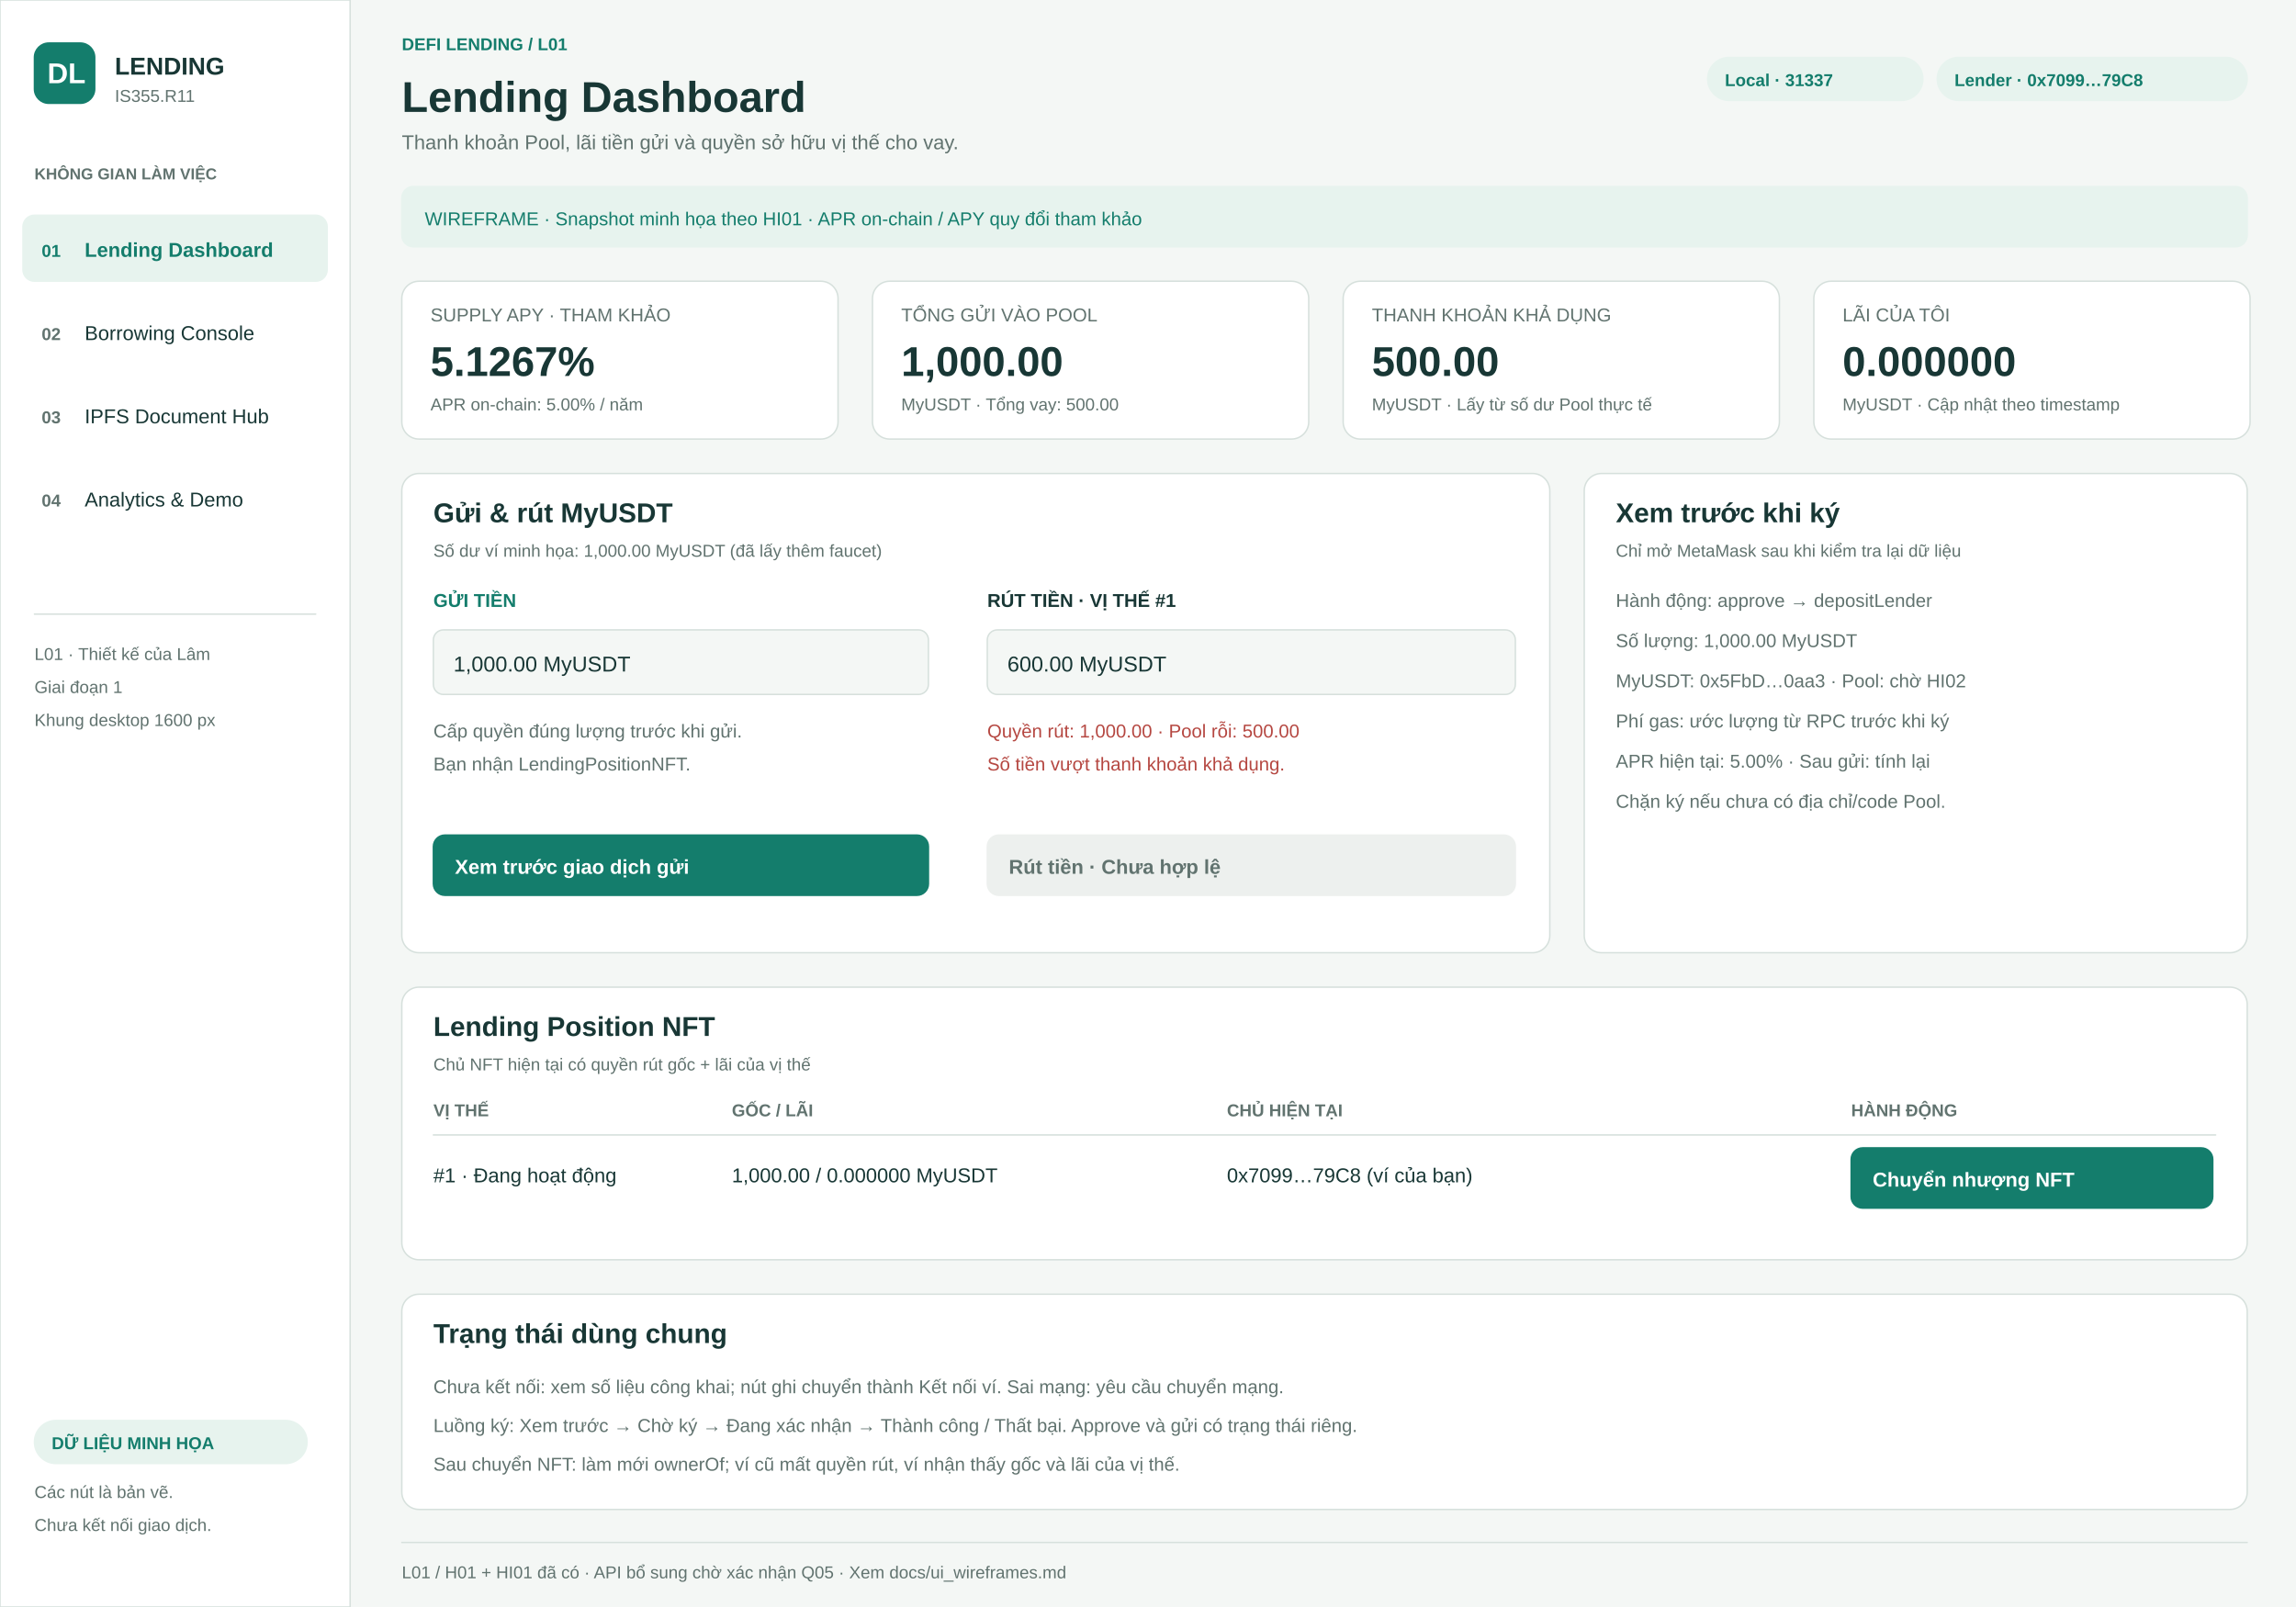
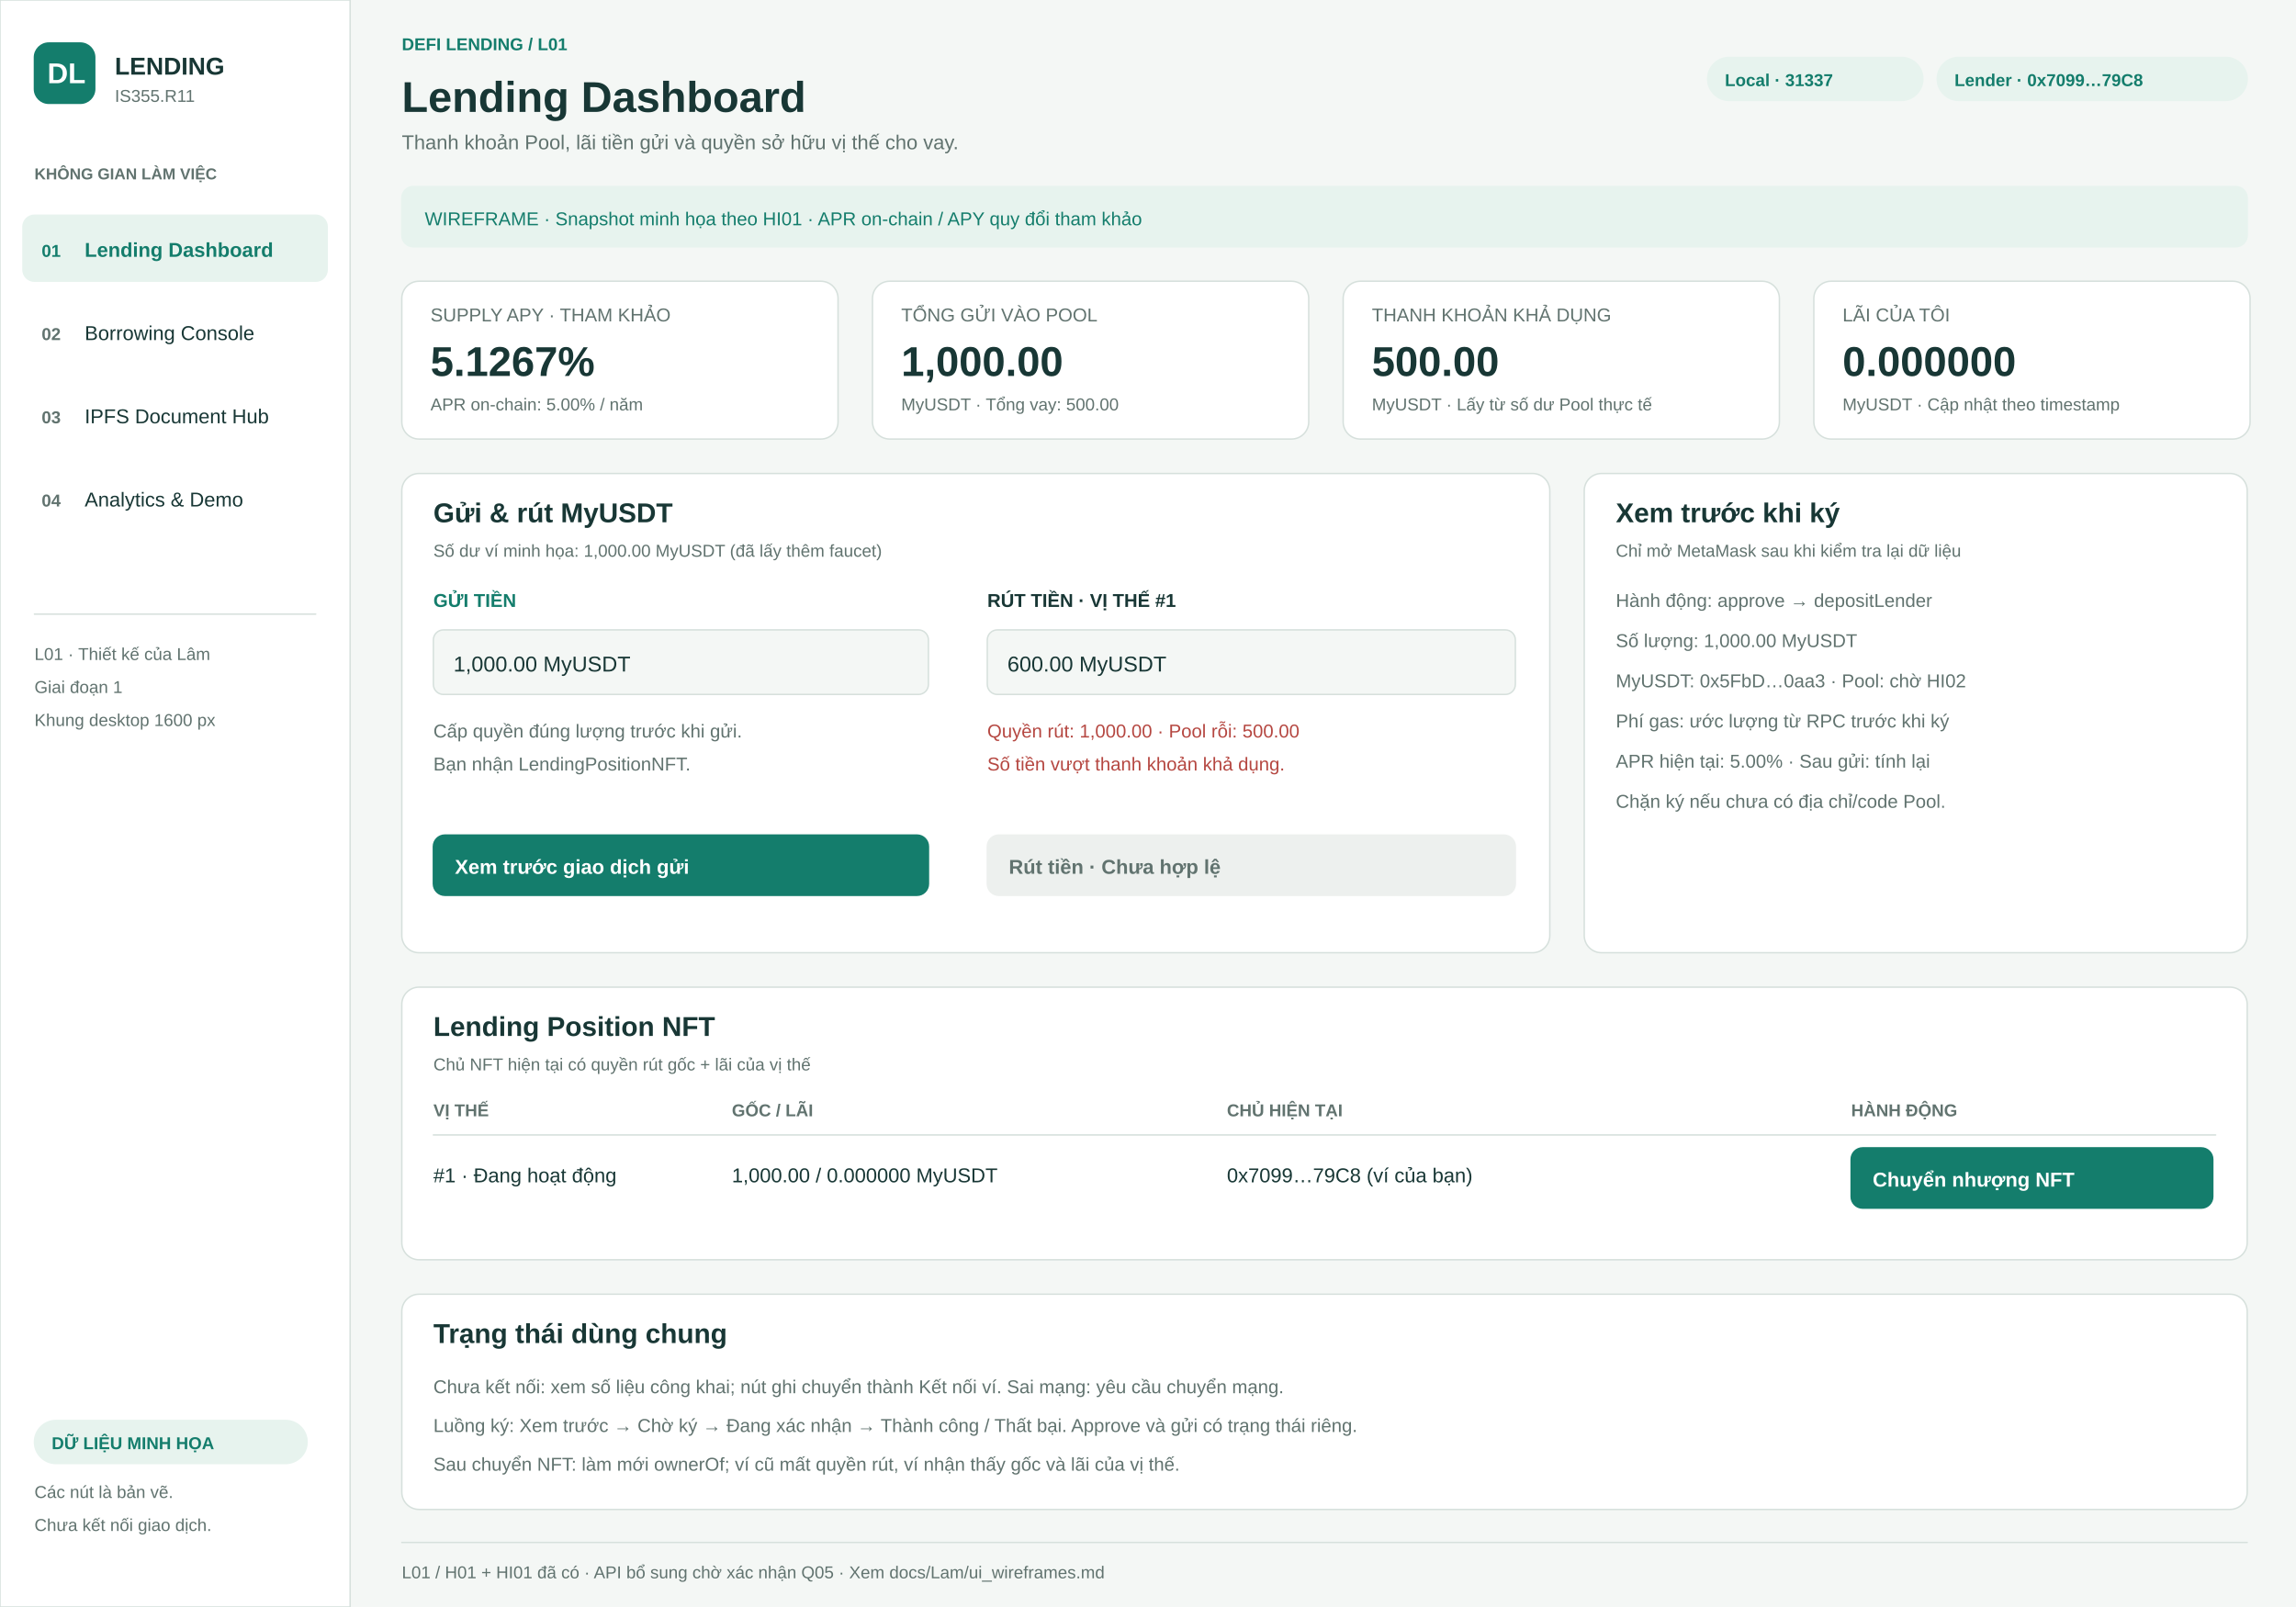
<svg xmlns="http://www.w3.org/2000/svg" width="1600" height="1120" viewBox="0 0 1600 1120" role="img" aria-labelledby="title desc">
  <g font-family="Arial, Segoe UI, sans-serif">
    <rect x="0" y="0" width="1600" height="1120" rx="0" fill="#f4f7f5" stroke="#f4f7f5" />
    <rect x="0" y="0" width="244" height="1120" rx="0" fill="#ffffff" stroke="#d6e0dc" />
    <rect x="24" y="30" width="42" height="42" rx="10" fill="#147d6c" stroke="#147d6c" />
    <text x="33" y="58" font-size="20" fill="#ffffff" font-weight="700">DL</text>
    <text x="80" y="52" font-size="17" fill="#183735" font-weight="700">LENDING</text>
    <text x="80" y="71" font-size="12" fill="#61736f" font-weight="400">IS355.R11</text>
    <text x="24" y="125" font-size="11" fill="#61736f" font-weight="700">KHÔNG GIAN LÀM VIỆC</text>
    <rect x="16" y="150" width="212" height="46" rx="8" fill="#e7f3ee" stroke="#e7f3ee" />
    <text x="29" y="179" font-size="12" fill="#147d6c" font-weight="700">01</text>
    <text x="59" y="179" font-size="14" fill="#147d6c" font-weight="700">Lending Dashboard</text>
    <text x="29" y="237" font-size="12" fill="#61736f" font-weight="700">02</text>
    <text x="59" y="237" font-size="14" fill="#183735" font-weight="400">Borrowing Console</text>
    <text x="29" y="295" font-size="12" fill="#61736f" font-weight="700">03</text>
    <text x="59" y="295" font-size="14" fill="#183735" font-weight="400">IPFS Document Hub</text>
    <text x="29" y="353" font-size="12" fill="#61736f" font-weight="700">04</text>
    <text x="59" y="353" font-size="14" fill="#183735" font-weight="400">Analytics &amp; Demo</text>
    <line x1="24" y1="428" x2="220" y2="428" stroke="#d6e0dc" stroke-width="1" stroke-linecap="round" />
    <text x="24" y="460" font-size="12" fill="#61736f" font-weight="400">L01 · Thiết kế của Lâm</text>
    <text x="24" y="483" font-size="12" fill="#61736f" font-weight="400">Giai đoạn 1</text>
    <text x="24" y="506" font-size="12" fill="#61736f" font-weight="400">Khung desktop 1600 px</text>
    <rect x="24" y="990" width="190" height="30" rx="15" fill="#e7f3ee" stroke="#e7f3ee" />
    <text x="36" y="1010" font-size="12" fill="#147d6c" font-weight="700">DỮ LIỆU MINH HỌA</text>
    <text x="24" y="1044" font-size="12" fill="#61736f" font-weight="400">Các nút là bản vẽ.</text>
    <text x="24" y="1067" font-size="12" fill="#61736f" font-weight="400">Chưa kết nối giao dịch.</text>
    <text x="280" y="35" font-size="12" fill="#147d6c" font-weight="700">DEFI LENDING / L01</text>
    <text x="280" y="78" font-size="30" fill="#183735" font-weight="700">Lending Dashboard</text>
    <text x="280" y="104" font-size="14" fill="#61736f" font-weight="400">Thanh khoản Pool, lãi tiền gửi và quyền sở hữu vị thế cho vay.</text>
    <rect x="1190" y="40" width="150" height="30" rx="15" fill="#e7f3ee" stroke="#e7f3ee" />
    <text x="1202" y="60" font-size="12" fill="#147d6c" font-weight="700">Local · 31337</text>
    <rect x="1350" y="40" width="216" height="30" rx="15" fill="#e7f3ee" stroke="#e7f3ee" />
    <text x="1362" y="60" font-size="12" fill="#147d6c" font-weight="700">Lender · 0x7099…79C8</text>
    <rect x="280" y="130" width="1286" height="42" rx="8" fill="#e7f3ee" stroke="#e7f3ee" />
    <text x="296" y="157" font-size="13" fill="#147d6c" font-weight="400">WIREFRAME · Snapshot minh họa theo HI01 · APR on-chain / APY quy đổi tham khảo</text>
    <line x1="280" y1="1075" x2="1566" y2="1075" stroke="#d6e0dc" stroke-width="1" stroke-linecap="round" />
-     <text x="280" y="1100" font-size="12" fill="#61736f" font-weight="400">L01 / H01 + HI01 đã có · API bổ sung chờ xác nhận Q05 · Xem docs/ui_wireframes.md</text>
+     <text x="280" y="1100" font-size="12" fill="#61736f" font-weight="400">L01 / H01 + HI01 đã có · API bổ sung chờ xác nhận Q05 · Xem docs/Lam/ui_wireframes.md</text>
    <rect x="280" y="196" width="304" height="110" rx="12" fill="#ffffff" stroke="#d6e0dc" />
    <text x="300" y="224" font-size="13" fill="#61736f" font-weight="400">SUPPLY APY · THAM KHẢO</text>
    <text x="300" y="262" font-size="29" fill="#183735" font-weight="700">5.1267%</text>
    <text x="300" y="286" font-size="12" fill="#61736f" font-weight="400">APR on-chain: 5.00% / năm</text>
    <rect x="608" y="196" width="304" height="110" rx="12" fill="#ffffff" stroke="#d6e0dc" />
    <text x="628" y="224" font-size="13" fill="#61736f" font-weight="400">TỔNG GỬI VÀO POOL</text>
    <text x="628" y="262" font-size="29" fill="#183735" font-weight="700">1,000.00</text>
    <text x="628" y="286" font-size="12" fill="#61736f" font-weight="400">MyUSDT · Tổng vay: 500.00</text>
    <rect x="936" y="196" width="304" height="110" rx="12" fill="#ffffff" stroke="#d6e0dc" />
    <text x="956" y="224" font-size="13" fill="#61736f" font-weight="400">THANH KHOẢN KHẢ DỤNG</text>
    <text x="956" y="262" font-size="29" fill="#183735" font-weight="700">500.00</text>
    <text x="956" y="286" font-size="12" fill="#61736f" font-weight="400">MyUSDT · Lấy từ số dư Pool thực tế</text>
    <rect x="1264" y="196" width="304" height="110" rx="12" fill="#ffffff" stroke="#d6e0dc" />
    <text x="1284" y="224" font-size="13" fill="#61736f" font-weight="400">LÃI CỦA TÔI</text>
    <text x="1284" y="262" font-size="29" fill="#183735" font-weight="700">0.000000</text>
    <text x="1284" y="286" font-size="12" fill="#61736f" font-weight="400">MyUSDT · Cập nhật theo timestamp</text>
    <rect x="280" y="330" width="800" height="334" rx="12" fill="#ffffff" stroke="#d6e0dc" />
    <text x="302" y="364" font-size="19" fill="#183735" font-weight="700">Gửi &amp; rút MyUSDT</text>
    <text x="302" y="388" font-size="12" fill="#61736f" font-weight="400">Số dư ví minh họa: 1,000.00 MyUSDT (đã lấy thêm faucet)</text>
    <text x="302" y="423" font-size="13" fill="#147d6c" font-weight="700">GỬI TIỀN</text>
    <rect x="302" y="439" width="345" height="45" rx="7" fill="#f4f7f5" stroke="#d6e0dc" />
    <text x="316" y="468" font-size="15" fill="#183735" font-weight="400">1,000.00 MyUSDT</text>
    <text x="302" y="514" font-size="13" fill="#61736f" font-weight="400">Cấp quyền đúng lượng trước khi gửi.</text>
    <text x="302" y="537" font-size="13" fill="#61736f" font-weight="400">Bạn nhận LendingPositionNFT.</text>
    <rect x="302" y="582" width="345" height="42" rx="8" fill="#147d6c" stroke="#147d6c" />
    <text x="317" y="609" font-size="14" fill="#ffffff" font-weight="700">Xem trước giao dịch gửi</text>
    <text x="688" y="423" font-size="13" fill="#183735" font-weight="700">RÚT TIỀN · VỊ THẾ #1</text>
    <rect x="688" y="439" width="368" height="45" rx="7" fill="#f4f7f5" stroke="#d6e0dc" />
    <text x="702" y="468" font-size="15" fill="#183735" font-weight="400">600.00 MyUSDT</text>
    <text x="688" y="514" font-size="13" fill="#b54741" font-weight="400">Quyền rút: 1,000.00 · Pool rỗi: 500.00</text>
    <text x="688" y="537" font-size="13" fill="#b54741" font-weight="400">Số tiền vượt thanh khoản khả dụng.</text>
    <rect x="688" y="582" width="368" height="42" rx="8" fill="#edf0ee" stroke="#edf0ee" />
    <text x="703" y="609" font-size="14" fill="#61736f" font-weight="700">Rút tiền · Chưa hợp lệ</text>
    <rect x="1104" y="330" width="462" height="334" rx="12" fill="#ffffff" stroke="#d6e0dc" />
    <text x="1126" y="364" font-size="19" fill="#183735" font-weight="700">Xem trước khi ký</text>
    <text x="1126" y="388" font-size="12" fill="#61736f" font-weight="400">Chỉ mở MetaMask sau khi kiểm tra lại dữ liệu</text>
    <text x="1126" y="423" font-size="13" fill="#61736f" font-weight="400">Hành động: approve → depositLender</text>
    <text x="1126" y="451" font-size="13" fill="#61736f" font-weight="400">Số lượng: 1,000.00 MyUSDT</text>
    <text x="1126" y="479" font-size="13" fill="#61736f" font-weight="400">MyUSDT: 0x5FbD…0aa3 · Pool: chờ HI02</text>
    <text x="1126" y="507" font-size="13" fill="#61736f" font-weight="400">Phí gas: ước lượng từ RPC trước khi ký</text>
    <text x="1126" y="535" font-size="13" fill="#61736f" font-weight="400">APR hiện tại: 5.00% · Sau gửi: tính lại</text>
    <text x="1126" y="563" font-size="13" fill="#61736f" font-weight="400">Chặn ký nếu chưa có địa chỉ/code Pool.</text>
    <rect x="280" y="688" width="1286" height="190" rx="12" fill="#ffffff" stroke="#d6e0dc" />
    <text x="302" y="722" font-size="19" fill="#183735" font-weight="700">Lending Position NFT</text>
    <text x="302" y="746" font-size="12" fill="#61736f" font-weight="400">Chủ NFT hiện tại có quyền rút gốc + lãi của vị thế</text>
    <text x="302" y="778" font-size="12" fill="#61736f" font-weight="700">VỊ THẾ</text>
    <text x="510" y="778" font-size="12" fill="#61736f" font-weight="700">GỐC / LÃI</text>
    <text x="855" y="778" font-size="12" fill="#61736f" font-weight="700">CHỦ HIỆN TẠI</text>
    <text x="1290" y="778" font-size="12" fill="#61736f" font-weight="700">HÀNH ĐỘNG</text>
    <line x1="302" y1="791" x2="1544" y2="791" stroke="#d6e0dc" stroke-width="1" stroke-linecap="round" />
    <text x="302" y="824" font-size="14" fill="#183735" font-weight="400">#1 · Đang hoạt động</text>
    <text x="510" y="824" font-size="14" fill="#183735" font-weight="400">1,000.00 / 0.000000 MyUSDT</text>
    <text x="855" y="824" font-size="14" fill="#183735" font-weight="400">0x7099…79C8 (ví của bạn)</text>
    <rect x="1290" y="800" width="252" height="42" rx="8" fill="#147d6c" stroke="#147d6c" />
    <text x="1305" y="827" font-size="14" fill="#ffffff" font-weight="700">Chuyển nhượng NFT</text>
    <rect x="280" y="902" width="1286" height="150" rx="12" fill="#ffffff" stroke="#d6e0dc" />
    <text x="302" y="936" font-size="19" fill="#183735" font-weight="700">Trạng thái dùng chung</text>
    <text x="302" y="971" font-size="13" fill="#61736f" font-weight="400">Chưa kết nối: xem số liệu công khai; nút ghi chuyển thành Kết nối ví. Sai mạng: yêu cầu chuyển mạng.</text>
    <text x="302" y="998" font-size="13" fill="#61736f" font-weight="400">Luồng ký: Xem trước → Chờ ký → Đang xác nhận → Thành công / Thất bại. Approve và gửi có trạng thái riêng.</text>
    <text x="302" y="1025" font-size="13" fill="#61736f" font-weight="400">Sau chuyển NFT: làm mới ownerOf; ví cũ mất quyền rút, ví nhận thấy gốc và lãi của vị thế.</text>
  </g>
</svg>
